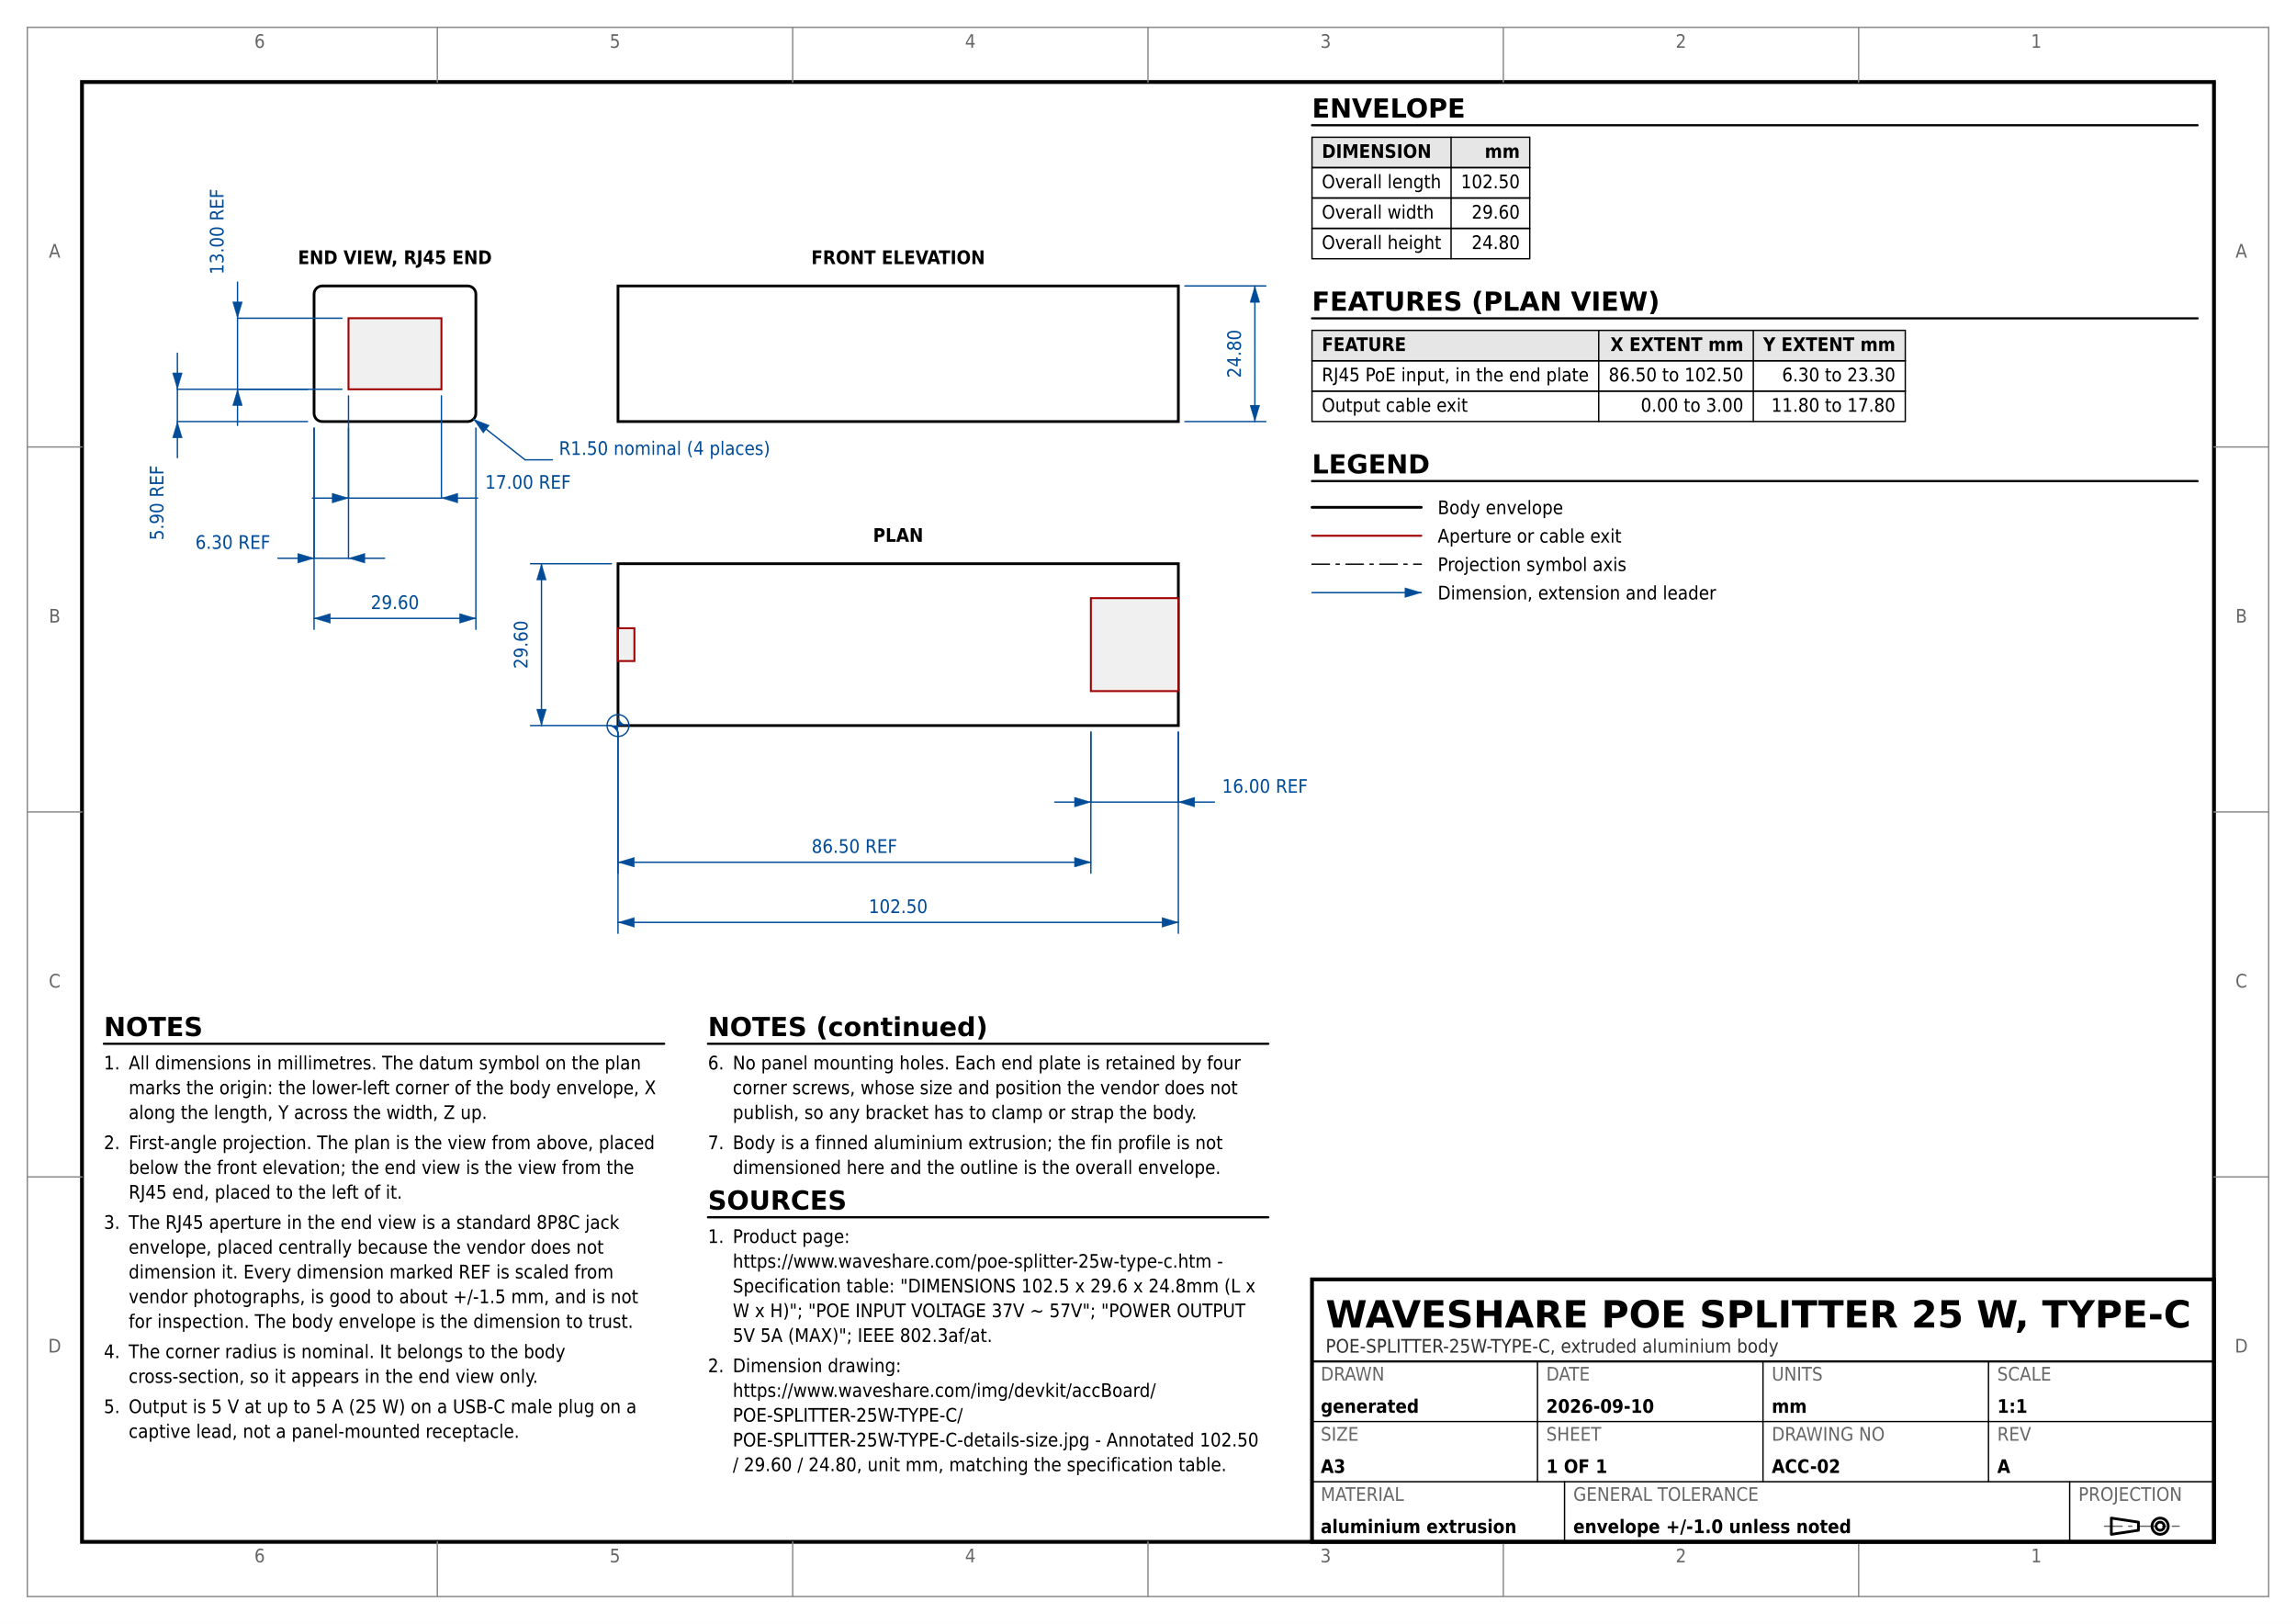
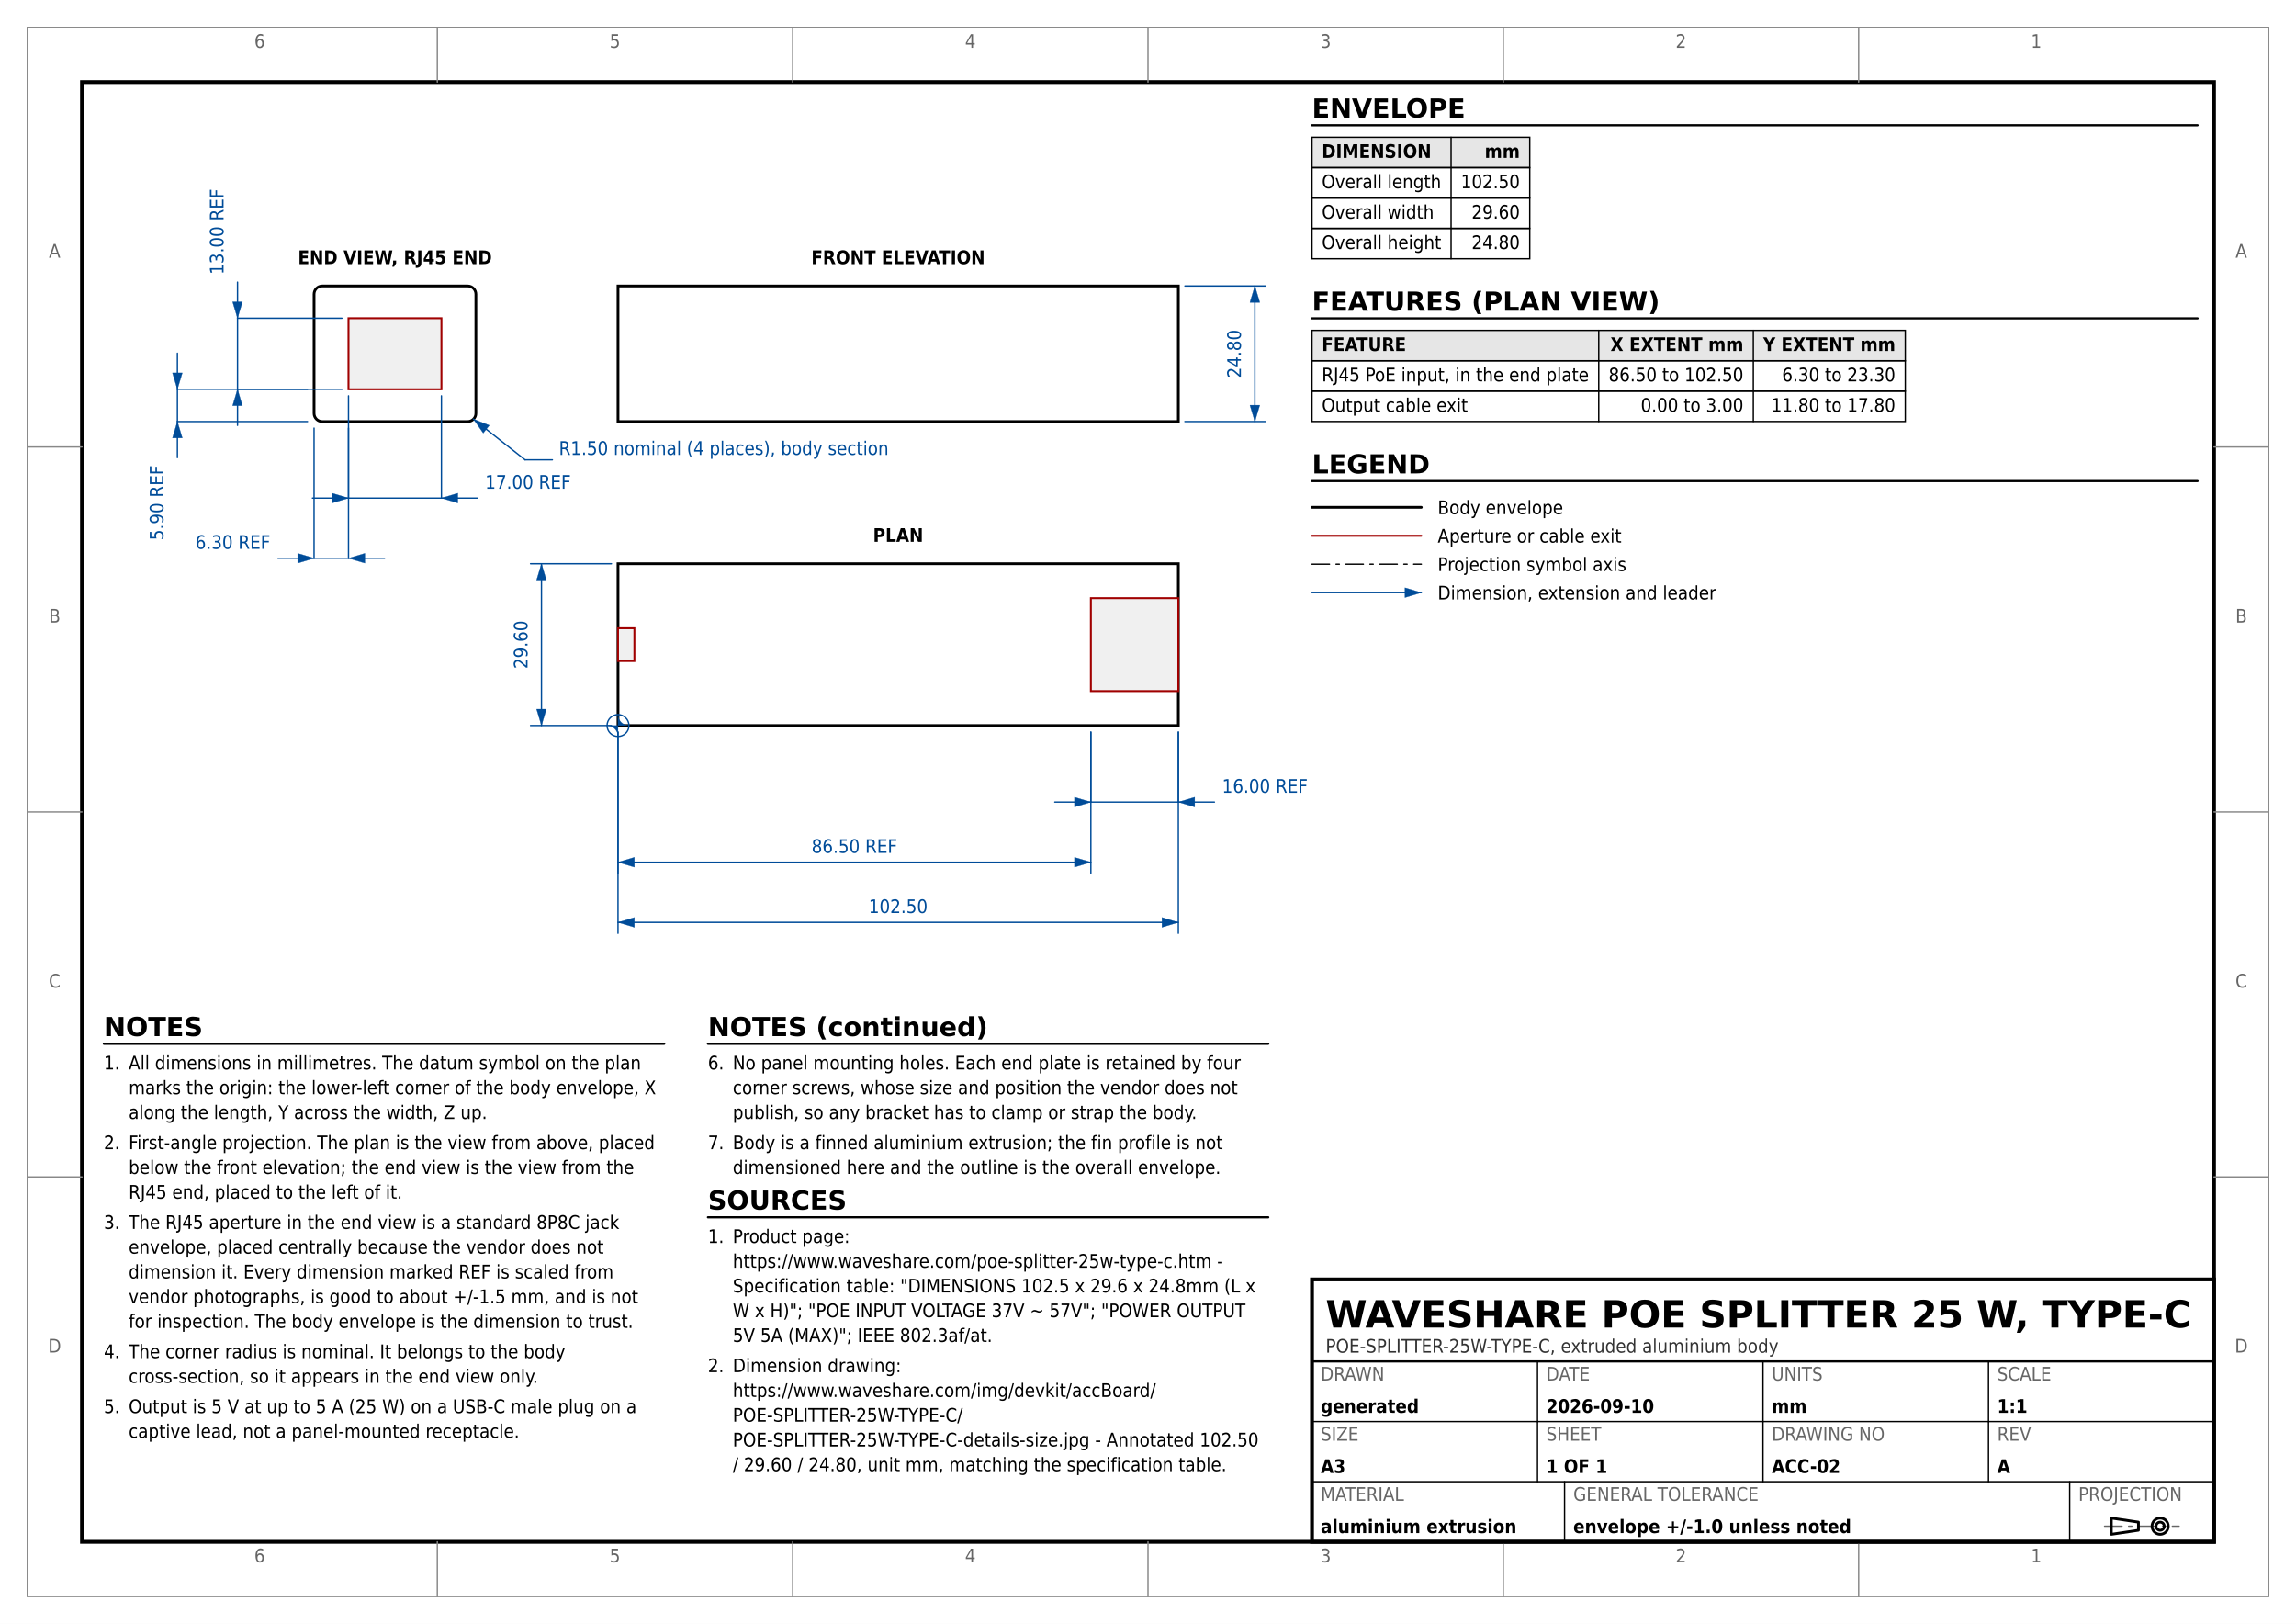
<svg xmlns="http://www.w3.org/2000/svg" version="1.1" width="420mm" height="297mm" viewBox="0 0 420 297">
  <rect width="100%" height="100%" fill="#ffffff" />
  <rect x="5" y="5" width="410" height="287" fill="none" stroke="#888888" stroke-width="0.25" />
  <rect x="15" y="15" width="390" height="267" fill="none" stroke="#000000" stroke-width="0.7" />
  <text x="47.5" y="285.75" font-family="DejaVu Sans Condensed, DejaVu Sans, Liberation Sans, sans-serif" font-size="3.429" fill="#666666" text-anchor="middle">6</text>
  <text x="47.5" y="8.75" font-family="DejaVu Sans Condensed, DejaVu Sans, Liberation Sans, sans-serif" font-size="3.429" fill="#666666" text-anchor="middle">6</text>
  <line x1="80" y1="292" x2="80" y2="282" stroke="#888888" stroke-width="0.25" stroke-linecap="round" />
  <line x1="80" y1="15" x2="80" y2="5" stroke="#888888" stroke-width="0.25" stroke-linecap="round" />
  <text x="112.5" y="285.75" font-family="DejaVu Sans Condensed, DejaVu Sans, Liberation Sans, sans-serif" font-size="3.429" fill="#666666" text-anchor="middle">5</text>
  <text x="112.5" y="8.75" font-family="DejaVu Sans Condensed, DejaVu Sans, Liberation Sans, sans-serif" font-size="3.429" fill="#666666" text-anchor="middle">5</text>
  <line x1="145" y1="292" x2="145" y2="282" stroke="#888888" stroke-width="0.25" stroke-linecap="round" />
  <line x1="145" y1="15" x2="145" y2="5" stroke="#888888" stroke-width="0.25" stroke-linecap="round" />
  <text x="177.5" y="285.75" font-family="DejaVu Sans Condensed, DejaVu Sans, Liberation Sans, sans-serif" font-size="3.429" fill="#666666" text-anchor="middle">4</text>
  <text x="177.5" y="8.75" font-family="DejaVu Sans Condensed, DejaVu Sans, Liberation Sans, sans-serif" font-size="3.429" fill="#666666" text-anchor="middle">4</text>
  <line x1="210" y1="292" x2="210" y2="282" stroke="#888888" stroke-width="0.25" stroke-linecap="round" />
  <line x1="210" y1="15" x2="210" y2="5" stroke="#888888" stroke-width="0.25" stroke-linecap="round" />
  <text x="242.5" y="285.75" font-family="DejaVu Sans Condensed, DejaVu Sans, Liberation Sans, sans-serif" font-size="3.429" fill="#666666" text-anchor="middle">3</text>
  <text x="242.5" y="8.75" font-family="DejaVu Sans Condensed, DejaVu Sans, Liberation Sans, sans-serif" font-size="3.429" fill="#666666" text-anchor="middle">3</text>
  <line x1="275" y1="292" x2="275" y2="282" stroke="#888888" stroke-width="0.25" stroke-linecap="round" />
  <line x1="275" y1="15" x2="275" y2="5" stroke="#888888" stroke-width="0.25" stroke-linecap="round" />
  <text x="307.5" y="285.75" font-family="DejaVu Sans Condensed, DejaVu Sans, Liberation Sans, sans-serif" font-size="3.429" fill="#666666" text-anchor="middle">2</text>
  <text x="307.5" y="8.75" font-family="DejaVu Sans Condensed, DejaVu Sans, Liberation Sans, sans-serif" font-size="3.429" fill="#666666" text-anchor="middle">2</text>
  <line x1="340" y1="292" x2="340" y2="282" stroke="#888888" stroke-width="0.25" stroke-linecap="round" />
  <line x1="340" y1="15" x2="340" y2="5" stroke="#888888" stroke-width="0.25" stroke-linecap="round" />
  <text x="372.5" y="285.75" font-family="DejaVu Sans Condensed, DejaVu Sans, Liberation Sans, sans-serif" font-size="3.429" fill="#666666" text-anchor="middle">1</text>
  <text x="372.5" y="8.75" font-family="DejaVu Sans Condensed, DejaVu Sans, Liberation Sans, sans-serif" font-size="3.429" fill="#666666" text-anchor="middle">1</text>
  <text x="10" y="247.375" font-family="DejaVu Sans Condensed, DejaVu Sans, Liberation Sans, sans-serif" font-size="3.429" fill="#666666" text-anchor="middle">D</text>
  <text x="410" y="247.375" font-family="DejaVu Sans Condensed, DejaVu Sans, Liberation Sans, sans-serif" font-size="3.429" fill="#666666" text-anchor="middle">D</text>
  <line x1="5" y1="215.25" x2="15" y2="215.25" stroke="#888888" stroke-width="0.25" stroke-linecap="round" />
  <line x1="405" y1="215.25" x2="415" y2="215.25" stroke="#888888" stroke-width="0.25" stroke-linecap="round" />
  <text x="10" y="180.625" font-family="DejaVu Sans Condensed, DejaVu Sans, Liberation Sans, sans-serif" font-size="3.429" fill="#666666" text-anchor="middle">C</text>
  <text x="410" y="180.625" font-family="DejaVu Sans Condensed, DejaVu Sans, Liberation Sans, sans-serif" font-size="3.429" fill="#666666" text-anchor="middle">C</text>
  <line x1="5" y1="148.5" x2="15" y2="148.5" stroke="#888888" stroke-width="0.25" stroke-linecap="round" />
  <line x1="405" y1="148.5" x2="415" y2="148.5" stroke="#888888" stroke-width="0.25" stroke-linecap="round" />
  <text x="10" y="113.875" font-family="DejaVu Sans Condensed, DejaVu Sans, Liberation Sans, sans-serif" font-size="3.429" fill="#666666" text-anchor="middle">B</text>
  <text x="410" y="113.875" font-family="DejaVu Sans Condensed, DejaVu Sans, Liberation Sans, sans-serif" font-size="3.429" fill="#666666" text-anchor="middle">B</text>
  <line x1="5" y1="81.75" x2="15" y2="81.75" stroke="#888888" stroke-width="0.25" stroke-linecap="round" />
  <line x1="405" y1="81.75" x2="415" y2="81.75" stroke="#888888" stroke-width="0.25" stroke-linecap="round" />
  <text x="10" y="47.125" font-family="DejaVu Sans Condensed, DejaVu Sans, Liberation Sans, sans-serif" font-size="3.429" fill="#666666" text-anchor="middle">A</text>
  <text x="410" y="47.125" font-family="DejaVu Sans Condensed, DejaVu Sans, Liberation Sans, sans-serif" font-size="3.429" fill="#666666" text-anchor="middle">A</text>
  <rect x="113.05" y="52.3" width="102.5" height="24.8" fill="none" stroke="#000000" stroke-width="0.5" />
  <rect x="113.05" y="103.1" width="102.5" height="29.6" fill="none" stroke="#000000" stroke-width="0.5" />
  <rect x="57.45" y="52.3" width="29.6" height="24.8" fill="none" stroke="#000000" stroke-width="0.5" rx="1.5" ry="1.5" />
  <text x="164.3" y="48.3" font-family="DejaVu Sans Condensed, DejaVu Sans, Liberation Sans, sans-serif" font-size="3.429" fill="#000000" text-anchor="middle" font-weight="bold">FRONT ELEVATION</text>
  <text x="164.3" y="99.1" font-family="DejaVu Sans Condensed, DejaVu Sans, Liberation Sans, sans-serif" font-size="3.429" fill="#000000" text-anchor="middle" font-weight="bold">PLAN</text>
  <text x="72.25" y="48.3" font-family="DejaVu Sans Condensed, DejaVu Sans, Liberation Sans, sans-serif" font-size="3.429" fill="#000000" text-anchor="middle" font-weight="bold">END VIEW, RJ45 END</text>
  <rect x="199.55" y="109.4" width="16" height="17" fill="#f0f0f0" stroke="#a00000" stroke-width="0.35" />
  <rect x="63.75" y="58.2" width="17" height="13" fill="#f0f0f0" stroke="#a00000" stroke-width="0.35" />
  <line x1="63.75" y1="72.4" x2="63.75" y2="91.1" stroke="#004c99" stroke-width="0.25" stroke-linecap="round" />
  <line x1="80.75" y1="72.4" x2="80.75" y2="91.1" stroke="#004c99" stroke-width="0.25" stroke-linecap="round" />
  <line x1="63.75" y1="91.1" x2="80.75" y2="91.1" stroke="#004c99" stroke-width="0.25" stroke-linecap="round" />
  <polygon points="63.75,91.1 60.75,90.2 60.75,92" fill="#004c99" stroke="#004c99" stroke-width="0.05" stroke-linejoin="round" />
  <polygon points="80.75,91.1 83.75,92 83.75,90.2" fill="#004c99" stroke="#004c99" stroke-width="0.05" stroke-linejoin="round" />
  <line x1="57.15" y1="91.1" x2="63.75" y2="91.1" stroke="#004c99" stroke-width="0.25" stroke-linecap="round" />
  <line x1="80.75" y1="91.1" x2="87.35" y2="91.1" stroke="#004c99" stroke-width="0.25" stroke-linecap="round" />
  <text x="88.75" y="89.391" font-family="DejaVu Sans Condensed, DejaVu Sans, Liberation Sans, sans-serif" font-size="3.429" fill="#004c99" text-anchor="start">17.00 REF</text>
  <line x1="57.45" y1="78.3" x2="57.45" y2="102.1" stroke="#004c99" stroke-width="0.25" stroke-linecap="round" />
  <line x1="63.75" y1="78.3" x2="63.75" y2="102.1" stroke="#004c99" stroke-width="0.25" stroke-linecap="round" />
  <line x1="57.45" y1="102.1" x2="63.75" y2="102.1" stroke="#004c99" stroke-width="0.25" stroke-linecap="round" />
  <polygon points="57.45,102.1 54.45,101.2 54.45,103" fill="#004c99" stroke="#004c99" stroke-width="0.05" stroke-linejoin="round" />
  <polygon points="63.75,102.1 66.75,103 66.75,101.2" fill="#004c99" stroke="#004c99" stroke-width="0.05" stroke-linejoin="round" />
  <line x1="50.85" y1="102.1" x2="57.45" y2="102.1" stroke="#004c99" stroke-width="0.25" stroke-linecap="round" />
  <line x1="63.75" y1="102.1" x2="70.35" y2="102.1" stroke="#004c99" stroke-width="0.25" stroke-linecap="round" />
  <text x="49.45" y="100.391" font-family="DejaVu Sans Condensed, DejaVu Sans, Liberation Sans, sans-serif" font-size="3.429" fill="#004c99" text-anchor="end">6.30 REF</text>
  <line x1="62.55" y1="71.2" x2="43.45" y2="71.2" stroke="#004c99" stroke-width="0.25" stroke-linecap="round" />
  <line x1="62.55" y1="58.2" x2="43.45" y2="58.2" stroke="#004c99" stroke-width="0.25" stroke-linecap="round" />
  <line x1="43.45" y1="71.2" x2="43.45" y2="58.2" stroke="#004c99" stroke-width="0.25" stroke-linecap="round" />
  <polygon points="43.45,71.2 42.55,74.2 44.35,74.2" fill="#004c99" stroke="#004c99" stroke-width="0.05" stroke-linejoin="round" />
  <polygon points="43.45,58.2 44.35,55.2 42.55,55.2" fill="#004c99" stroke="#004c99" stroke-width="0.05" stroke-linejoin="round" />
  <line x1="43.45" y1="77.8" x2="43.45" y2="71.2" stroke="#004c99" stroke-width="0.25" stroke-linecap="round" />
  <line x1="43.45" y1="58.2" x2="43.45" y2="51.6" stroke="#004c99" stroke-width="0.25" stroke-linecap="round" />
  <text x="40.895" y="50.2" font-family="DejaVu Sans Condensed, DejaVu Sans, Liberation Sans, sans-serif" font-size="3.429" fill="#004c99" text-anchor="start" transform="rotate(-90 40.8953 50.2)">13.00 REF</text>
  <line x1="56.25" y1="77.1" x2="32.45" y2="77.1" stroke="#004c99" stroke-width="0.25" stroke-linecap="round" />
  <line x1="56.25" y1="71.2" x2="32.45" y2="71.2" stroke="#004c99" stroke-width="0.25" stroke-linecap="round" />
  <line x1="32.45" y1="77.1" x2="32.45" y2="71.2" stroke="#004c99" stroke-width="0.25" stroke-linecap="round" />
  <polygon points="32.45,77.1 31.55,80.1 33.35,80.1" fill="#004c99" stroke="#004c99" stroke-width="0.05" stroke-linejoin="round" />
  <polygon points="32.45,71.2 33.35,68.2 31.55,68.2" fill="#004c99" stroke="#004c99" stroke-width="0.05" stroke-linejoin="round" />
  <line x1="32.45" y1="83.7" x2="32.45" y2="77.1" stroke="#004c99" stroke-width="0.25" stroke-linecap="round" />
  <line x1="32.45" y1="71.2" x2="32.45" y2="64.6" stroke="#004c99" stroke-width="0.25" stroke-linecap="round" />
  <text x="29.895" y="85.1" font-family="DejaVu Sans Condensed, DejaVu Sans, Liberation Sans, sans-serif" font-size="3.429" fill="#004c99" text-anchor="end" transform="rotate(-90 29.8953 85.1)">5.90 REF</text>
  <line x1="199.55" y1="133.9" x2="199.55" y2="146.7" stroke="#004c99" stroke-width="0.25" stroke-linecap="round" />
  <line x1="215.55" y1="133.9" x2="215.55" y2="146.7" stroke="#004c99" stroke-width="0.25" stroke-linecap="round" />
  <line x1="199.55" y1="146.7" x2="215.55" y2="146.7" stroke="#004c99" stroke-width="0.25" stroke-linecap="round" />
  <polygon points="199.55,146.7 196.55,145.8 196.55,147.6" fill="#004c99" stroke="#004c99" stroke-width="0.05" stroke-linejoin="round" />
  <polygon points="215.55,146.7 218.55,147.6 218.55,145.8" fill="#004c99" stroke="#004c99" stroke-width="0.05" stroke-linejoin="round" />
  <line x1="192.95" y1="146.7" x2="199.55" y2="146.7" stroke="#004c99" stroke-width="0.25" stroke-linecap="round" />
  <line x1="215.55" y1="146.7" x2="222.15" y2="146.7" stroke="#004c99" stroke-width="0.25" stroke-linecap="round" />
  <text x="223.55" y="144.991" font-family="DejaVu Sans Condensed, DejaVu Sans, Liberation Sans, sans-serif" font-size="3.429" fill="#004c99" text-anchor="start">16.00 REF</text>
  <line x1="113.05" y1="133.9" x2="113.05" y2="159.7" stroke="#004c99" stroke-width="0.25" stroke-linecap="round" />
  <line x1="199.55" y1="133.9" x2="199.55" y2="159.7" stroke="#004c99" stroke-width="0.25" stroke-linecap="round" />
  <line x1="113.05" y1="157.7" x2="199.55" y2="157.7" stroke="#004c99" stroke-width="0.25" stroke-linecap="round" />
  <polygon points="113.05,157.7 116.05,158.6 116.05,156.8" fill="#004c99" stroke="#004c99" stroke-width="0.05" stroke-linejoin="round" />
  <polygon points="199.55,157.7 196.55,156.8 196.55,158.6" fill="#004c99" stroke="#004c99" stroke-width="0.05" stroke-linejoin="round" />
  <text x="156.3" y="155.991" font-family="DejaVu Sans Condensed, DejaVu Sans, Liberation Sans, sans-serif" font-size="3.429" fill="#004c99" text-anchor="middle">86.50 REF</text>
  <rect x="113.05" y="114.9" width="3" height="6" fill="#f0f0f0" stroke="#a00000" stroke-width="0.35" />
  <line x1="113.05" y1="133.9" x2="113.05" y2="170.7" stroke="#004c99" stroke-width="0.25" stroke-linecap="round" />
  <line x1="215.55" y1="133.9" x2="215.55" y2="170.7" stroke="#004c99" stroke-width="0.25" stroke-linecap="round" />
  <line x1="113.05" y1="168.7" x2="215.55" y2="168.7" stroke="#004c99" stroke-width="0.25" stroke-linecap="round" />
  <polygon points="113.05,168.7 116.05,169.6 116.05,167.8" fill="#004c99" stroke="#004c99" stroke-width="0.05" stroke-linejoin="round" />
  <polygon points="215.55,168.7 212.55,167.8 212.55,169.6" fill="#004c99" stroke="#004c99" stroke-width="0.05" stroke-linejoin="round" />
  <text x="164.3" y="166.991" font-family="DejaVu Sans Condensed, DejaVu Sans, Liberation Sans, sans-serif" font-size="3.429" fill="#004c99" text-anchor="middle">102.50</text>
  <line x1="111.85" y1="132.7" x2="97.05" y2="132.7" stroke="#004c99" stroke-width="0.25" stroke-linecap="round" />
  <line x1="111.85" y1="103.1" x2="97.05" y2="103.1" stroke="#004c99" stroke-width="0.25" stroke-linecap="round" />
  <line x1="99.05" y1="132.7" x2="99.05" y2="103.1" stroke="#004c99" stroke-width="0.25" stroke-linecap="round" />
  <polygon points="99.05,132.7 99.95,129.7 98.15,129.7" fill="#004c99" stroke="#004c99" stroke-width="0.05" stroke-linejoin="round" />
  <polygon points="99.05,103.1 98.15,106.1 99.95,106.1" fill="#004c99" stroke="#004c99" stroke-width="0.05" stroke-linejoin="round" />
  <text x="96.495" y="117.9" font-family="DejaVu Sans Condensed, DejaVu Sans, Liberation Sans, sans-serif" font-size="3.429" fill="#004c99" text-anchor="middle" transform="rotate(-90 96.4953 117.9)">29.60</text>
  <line x1="216.75" y1="77.1" x2="231.55" y2="77.1" stroke="#004c99" stroke-width="0.25" stroke-linecap="round" />
  <line x1="216.75" y1="52.3" x2="231.55" y2="52.3" stroke="#004c99" stroke-width="0.25" stroke-linecap="round" />
  <line x1="229.55" y1="77.1" x2="229.55" y2="52.3" stroke="#004c99" stroke-width="0.25" stroke-linecap="round" />
  <polygon points="229.55,77.1 230.45,74.1 228.65,74.1" fill="#004c99" stroke="#004c99" stroke-width="0.05" stroke-linejoin="round" />
  <polygon points="229.55,52.3 228.65,55.3 230.45,55.3" fill="#004c99" stroke="#004c99" stroke-width="0.05" stroke-linejoin="round" />
  <text x="226.995" y="64.7" font-family="DejaVu Sans Condensed, DejaVu Sans, Liberation Sans, sans-serif" font-size="3.429" fill="#004c99" text-anchor="middle" transform="rotate(-90 226.9953 64.7)">24.80</text>
-   <line x1="57.45" y1="78.3" x2="57.45" y2="115.1" stroke="#004c99" stroke-width="0.25" stroke-linecap="round" />
-   <line x1="87.05" y1="78.3" x2="87.05" y2="115.1" stroke="#004c99" stroke-width="0.25" stroke-linecap="round" />
-   <line x1="57.45" y1="113.1" x2="87.05" y2="113.1" stroke="#004c99" stroke-width="0.25" stroke-linecap="round" />
-   <polygon points="57.45,113.1 60.45,114 60.45,112.2" fill="#004c99" stroke="#004c99" stroke-width="0.05" stroke-linejoin="round" />
-   <polygon points="87.05,113.1 84.05,112.2 84.05,114" fill="#004c99" stroke="#004c99" stroke-width="0.05" stroke-linejoin="round" />
-   <text x="72.25" y="111.391" font-family="DejaVu Sans Condensed, DejaVu Sans, Liberation Sans, sans-serif" font-size="3.429" fill="#004c99" text-anchor="middle">29.60</text>
  <polygon points="86.6,76.65 88.399,79.214 89.513,77.8" fill="#004c99" stroke="#004c99" stroke-width="0.05" stroke-linejoin="round" />
  <line x1="86.6" y1="76.65" x2="96.05" y2="84.1" stroke="#004c99" stroke-width="0.25" stroke-linecap="round" />
  <line x1="96.05" y1="84.1" x2="101.05" y2="84.1" stroke="#004c99" stroke-width="0.25" stroke-linecap="round" />
-   <text x="102.25" y="83.2" font-family="DejaVu Sans Condensed, DejaVu Sans, Liberation Sans, sans-serif" font-size="3.429" fill="#004c99" text-anchor="start">R1.50 nominal (4 places)</text>
+   <text x="102.25" y="83.2" font-family="DejaVu Sans Condensed, DejaVu Sans, Liberation Sans, sans-serif" font-size="3.429" fill="#004c99" text-anchor="start">R1.50 nominal (4 places), body section</text>
  <circle cx="113.05" cy="132.7" r="2" fill="none" stroke="#004c99" stroke-width="0.25" />
  <path d="M 113.05 132.7 L 115.05 132.7 A 2.0 2.0 0 0 1 113.05 130.7 Z" fill="#004c99" stroke="#004c99" stroke-width="0.05" stroke-linejoin="round" stroke-linecap="round" />
  <path d="M 113.05 132.7 L 111.05 132.7 A 2.0 2.0 0 0 1 113.05 134.7 Z" fill="#004c99" stroke="#004c99" stroke-width="0.05" stroke-linejoin="round" stroke-linecap="round" />
  <text x="240" y="21.5" font-family="DejaVu Sans, Liberation Sans, sans-serif" font-size="4.801" fill="#000000" text-anchor="start" font-weight="bold">ENVELOPE</text>
  <line x1="240" y1="22.9" x2="402" y2="22.9" stroke="#000000" stroke-width="0.4" stroke-linecap="round" />
  <rect x="240" y="25.1" width="39.833" height="5.556" fill="#e6e6e6" stroke="#000000" stroke-width="0.25" />
  <text x="241.8" y="28.878" font-family="DejaVu Sans Condensed, DejaVu Sans, Liberation Sans, sans-serif" font-size="3.429" fill="#000000" text-anchor="start" font-weight="bold">DIMENSION</text>
  <text x="278.033" y="28.878" font-family="DejaVu Sans Condensed, DejaVu Sans, Liberation Sans, sans-serif" font-size="3.429" fill="#000000" text-anchor="end" font-weight="bold">mm</text>
  <rect x="240" y="30.656" width="39.833" height="5.556" fill="none" stroke="#000000" stroke-width="0.25" />
  <text x="241.8" y="34.433" font-family="DejaVu Sans Condensed, DejaVu Sans, Liberation Sans, sans-serif" font-size="3.429" fill="#000000" text-anchor="start">Overall length</text>
  <text x="278.033" y="34.433" font-family="DejaVu Sans Condensed, DejaVu Sans, Liberation Sans, sans-serif" font-size="3.429" fill="#000000" text-anchor="end">102.50</text>
  <rect x="240" y="36.211" width="39.833" height="5.556" fill="none" stroke="#000000" stroke-width="0.25" />
  <text x="241.8" y="39.989" font-family="DejaVu Sans Condensed, DejaVu Sans, Liberation Sans, sans-serif" font-size="3.429" fill="#000000" text-anchor="start">Overall width</text>
  <text x="278.033" y="39.989" font-family="DejaVu Sans Condensed, DejaVu Sans, Liberation Sans, sans-serif" font-size="3.429" fill="#000000" text-anchor="end">29.60</text>
  <rect x="240" y="41.767" width="39.833" height="5.556" fill="none" stroke="#000000" stroke-width="0.25" />
  <text x="241.8" y="45.544" font-family="DejaVu Sans Condensed, DejaVu Sans, Liberation Sans, sans-serif" font-size="3.429" fill="#000000" text-anchor="start">Overall height</text>
  <text x="278.033" y="45.544" font-family="DejaVu Sans Condensed, DejaVu Sans, Liberation Sans, sans-serif" font-size="3.429" fill="#000000" text-anchor="end">24.80</text>
  <line x1="265.441" y1="25.1" x2="265.441" y2="47.322" stroke="#000000" stroke-width="0.25" stroke-linecap="round" />
  <text x="240" y="56.822" font-family="DejaVu Sans, Liberation Sans, sans-serif" font-size="4.801" fill="#000000" text-anchor="start" font-weight="bold">FEATURES (PLAN VIEW)</text>
  <line x1="240" y1="58.222" x2="402" y2="58.222" stroke="#000000" stroke-width="0.4" stroke-linecap="round" />
  <rect x="240" y="60.422" width="108.528" height="5.556" fill="#e6e6e6" stroke="#000000" stroke-width="0.25" />
  <text x="241.8" y="64.2" font-family="DejaVu Sans Condensed, DejaVu Sans, Liberation Sans, sans-serif" font-size="3.429" fill="#000000" text-anchor="start" font-weight="bold">FEATURE</text>
  <text x="318.929" y="64.2" font-family="DejaVu Sans Condensed, DejaVu Sans, Liberation Sans, sans-serif" font-size="3.429" fill="#000000" text-anchor="end" font-weight="bold">X EXTENT mm</text>
  <text x="346.728" y="64.2" font-family="DejaVu Sans Condensed, DejaVu Sans, Liberation Sans, sans-serif" font-size="3.429" fill="#000000" text-anchor="end" font-weight="bold">Y EXTENT mm</text>
  <rect x="240" y="65.978" width="108.528" height="5.556" fill="none" stroke="#000000" stroke-width="0.25" />
  <text x="241.8" y="69.756" font-family="DejaVu Sans Condensed, DejaVu Sans, Liberation Sans, sans-serif" font-size="3.429" fill="#000000" text-anchor="start">RJ45 PoE input, in the end plate</text>
  <text x="318.929" y="69.756" font-family="DejaVu Sans Condensed, DejaVu Sans, Liberation Sans, sans-serif" font-size="3.429" fill="#000000" text-anchor="end">86.50 to 102.50</text>
  <text x="346.728" y="69.756" font-family="DejaVu Sans Condensed, DejaVu Sans, Liberation Sans, sans-serif" font-size="3.429" fill="#000000" text-anchor="end">6.30 to 23.30</text>
  <rect x="240" y="71.533" width="108.528" height="5.556" fill="none" stroke="#000000" stroke-width="0.25" />
  <text x="241.8" y="75.311" font-family="DejaVu Sans Condensed, DejaVu Sans, Liberation Sans, sans-serif" font-size="3.429" fill="#000000" text-anchor="start">Output cable exit</text>
  <text x="318.929" y="75.311" font-family="DejaVu Sans Condensed, DejaVu Sans, Liberation Sans, sans-serif" font-size="3.429" fill="#000000" text-anchor="end">0.00 to 3.00</text>
  <text x="346.728" y="75.311" font-family="DejaVu Sans Condensed, DejaVu Sans, Liberation Sans, sans-serif" font-size="3.429" fill="#000000" text-anchor="end">11.80 to 17.80</text>
  <line x1="292.452" y1="60.422" x2="292.452" y2="77.089" stroke="#000000" stroke-width="0.25" stroke-linecap="round" />
  <line x1="320.729" y1="60.422" x2="320.729" y2="77.089" stroke="#000000" stroke-width="0.25" stroke-linecap="round" />
  <text x="19" y="189.5" font-family="DejaVu Sans, Liberation Sans, sans-serif" font-size="4.801" fill="#000000" text-anchor="start" font-weight="bold">NOTES</text>
  <line x1="19" y1="190.9" x2="121.5" y2="190.9" stroke="#000000" stroke-width="0.4" stroke-linecap="round" />
  <text x="19" y="195.6" font-family="DejaVu Sans Condensed, DejaVu Sans, Liberation Sans, sans-serif" font-size="3.429" fill="#000000" text-anchor="start">1.</text>
  <text x="23.542" y="195.6" font-family="DejaVu Sans Condensed, DejaVu Sans, Liberation Sans, sans-serif" font-size="3.429" fill="#000000" text-anchor="start">All dimensions in millimetres. The datum symbol on the plan</text>
  <text x="23.542" y="200.127" font-family="DejaVu Sans Condensed, DejaVu Sans, Liberation Sans, sans-serif" font-size="3.429" fill="#000000" text-anchor="start">marks the origin: the lower-left corner of the body envelope, X</text>
  <text x="23.542" y="204.654" font-family="DejaVu Sans Condensed, DejaVu Sans, Liberation Sans, sans-serif" font-size="3.429" fill="#000000" text-anchor="start">along the length, Y across the width, Z up.</text>
  <text x="19" y="210.18" font-family="DejaVu Sans Condensed, DejaVu Sans, Liberation Sans, sans-serif" font-size="3.429" fill="#000000" text-anchor="start">2.</text>
  <text x="23.542" y="210.18" font-family="DejaVu Sans Condensed, DejaVu Sans, Liberation Sans, sans-serif" font-size="3.429" fill="#000000" text-anchor="start">First-angle projection. The plan is the view from above, placed</text>
  <text x="23.542" y="214.707" font-family="DejaVu Sans Condensed, DejaVu Sans, Liberation Sans, sans-serif" font-size="3.429" fill="#000000" text-anchor="start">below the front elevation; the end view is the view from the</text>
  <text x="23.542" y="219.234" font-family="DejaVu Sans Condensed, DejaVu Sans, Liberation Sans, sans-serif" font-size="3.429" fill="#000000" text-anchor="start">RJ45 end, placed to the left of it.</text>
  <text x="19" y="224.761" font-family="DejaVu Sans Condensed, DejaVu Sans, Liberation Sans, sans-serif" font-size="3.429" fill="#000000" text-anchor="start">3.</text>
  <text x="23.542" y="224.761" font-family="DejaVu Sans Condensed, DejaVu Sans, Liberation Sans, sans-serif" font-size="3.429" fill="#000000" text-anchor="start">The RJ45 aperture in the end view is a standard 8P8C jack</text>
  <text x="23.542" y="229.287" font-family="DejaVu Sans Condensed, DejaVu Sans, Liberation Sans, sans-serif" font-size="3.429" fill="#000000" text-anchor="start">envelope, placed centrally because the vendor does not</text>
  <text x="23.542" y="233.814" font-family="DejaVu Sans Condensed, DejaVu Sans, Liberation Sans, sans-serif" font-size="3.429" fill="#000000" text-anchor="start">dimension it. Every dimension marked REF is scaled from</text>
  <text x="23.542" y="238.341" font-family="DejaVu Sans Condensed, DejaVu Sans, Liberation Sans, sans-serif" font-size="3.429" fill="#000000" text-anchor="start">vendor photographs, is good to about +/-1.5 mm, and is not</text>
  <text x="23.542" y="242.868" font-family="DejaVu Sans Condensed, DejaVu Sans, Liberation Sans, sans-serif" font-size="3.429" fill="#000000" text-anchor="start">for inspection. The body envelope is the dimension to trust.</text>
  <text x="19" y="248.394" font-family="DejaVu Sans Condensed, DejaVu Sans, Liberation Sans, sans-serif" font-size="3.429" fill="#000000" text-anchor="start">4.</text>
  <text x="23.542" y="248.394" font-family="DejaVu Sans Condensed, DejaVu Sans, Liberation Sans, sans-serif" font-size="3.429" fill="#000000" text-anchor="start">The corner radius is nominal. It belongs to the body</text>
  <text x="23.542" y="252.921" font-family="DejaVu Sans Condensed, DejaVu Sans, Liberation Sans, sans-serif" font-size="3.429" fill="#000000" text-anchor="start">cross-section, so it appears in the end view only.</text>
  <text x="19" y="258.448" font-family="DejaVu Sans Condensed, DejaVu Sans, Liberation Sans, sans-serif" font-size="3.429" fill="#000000" text-anchor="start">5.</text>
  <text x="23.542" y="258.448" font-family="DejaVu Sans Condensed, DejaVu Sans, Liberation Sans, sans-serif" font-size="3.429" fill="#000000" text-anchor="start">Output is 5 V at up to 5 A (25 W) on a USB-C male plug on a</text>
  <text x="23.542" y="262.974" font-family="DejaVu Sans Condensed, DejaVu Sans, Liberation Sans, sans-serif" font-size="3.429" fill="#000000" text-anchor="start">captive lead, not a panel-mounted receptacle.</text>
  <text x="129.5" y="189.5" font-family="DejaVu Sans, Liberation Sans, sans-serif" font-size="4.801" fill="#000000" text-anchor="start" font-weight="bold">NOTES (continued)</text>
  <line x1="129.5" y1="190.9" x2="232" y2="190.9" stroke="#000000" stroke-width="0.4" stroke-linecap="round" />
  <text x="129.5" y="195.6" font-family="DejaVu Sans Condensed, DejaVu Sans, Liberation Sans, sans-serif" font-size="3.429" fill="#000000" text-anchor="start">6.</text>
  <text x="134.042" y="195.6" font-family="DejaVu Sans Condensed, DejaVu Sans, Liberation Sans, sans-serif" font-size="3.429" fill="#000000" text-anchor="start">No panel mounting holes. Each end plate is retained by four</text>
  <text x="134.042" y="200.127" font-family="DejaVu Sans Condensed, DejaVu Sans, Liberation Sans, sans-serif" font-size="3.429" fill="#000000" text-anchor="start">corner screws, whose size and position the vendor does not</text>
  <text x="134.042" y="204.654" font-family="DejaVu Sans Condensed, DejaVu Sans, Liberation Sans, sans-serif" font-size="3.429" fill="#000000" text-anchor="start">publish, so any bracket has to clamp or strap the body.</text>
  <text x="129.5" y="210.18" font-family="DejaVu Sans Condensed, DejaVu Sans, Liberation Sans, sans-serif" font-size="3.429" fill="#000000" text-anchor="start">7.</text>
  <text x="134.042" y="210.18" font-family="DejaVu Sans Condensed, DejaVu Sans, Liberation Sans, sans-serif" font-size="3.429" fill="#000000" text-anchor="start">Body is a finned aluminium extrusion; the fin profile is not</text>
  <text x="134.042" y="214.707" font-family="DejaVu Sans Condensed, DejaVu Sans, Liberation Sans, sans-serif" font-size="3.429" fill="#000000" text-anchor="start">dimensioned here and the outline is the overall envelope.</text>
  <text x="129.5" y="221.234" font-family="DejaVu Sans, Liberation Sans, sans-serif" font-size="4.801" fill="#000000" text-anchor="start" font-weight="bold">SOURCES</text>
  <line x1="129.5" y1="222.634" x2="232" y2="222.634" stroke="#000000" stroke-width="0.4" stroke-linecap="round" />
  <text x="129.5" y="227.334" font-family="DejaVu Sans Condensed, DejaVu Sans, Liberation Sans, sans-serif" font-size="3.429" fill="#000000" text-anchor="start">1.</text>
  <text x="134.042" y="227.334" font-family="DejaVu Sans Condensed, DejaVu Sans, Liberation Sans, sans-serif" font-size="3.429" fill="#000000" text-anchor="start">Product page:</text>
  <text x="134.042" y="231.861" font-family="DejaVu Sans Condensed, DejaVu Sans, Liberation Sans, sans-serif" font-size="3.429" fill="#000000" text-anchor="start">https://www.waveshare.com/poe-splitter-25w-type-c.htm -</text>
  <text x="134.042" y="236.387" font-family="DejaVu Sans Condensed, DejaVu Sans, Liberation Sans, sans-serif" font-size="3.429" fill="#000000" text-anchor="start">Specification table: "DIMENSIONS 102.5 x 29.6 x 24.8mm (L x</text>
  <text x="134.042" y="240.914" font-family="DejaVu Sans Condensed, DejaVu Sans, Liberation Sans, sans-serif" font-size="3.429" fill="#000000" text-anchor="start">W x H)"; "POE INPUT VOLTAGE 37V ~ 57V"; "POWER OUTPUT</text>
  <text x="134.042" y="245.441" font-family="DejaVu Sans Condensed, DejaVu Sans, Liberation Sans, sans-serif" font-size="3.429" fill="#000000" text-anchor="start">5V 5A (MAX)"; IEEE 802.3af/at.</text>
  <text x="129.5" y="250.968" font-family="DejaVu Sans Condensed, DejaVu Sans, Liberation Sans, sans-serif" font-size="3.429" fill="#000000" text-anchor="start">2.</text>
  <text x="134.042" y="250.968" font-family="DejaVu Sans Condensed, DejaVu Sans, Liberation Sans, sans-serif" font-size="3.429" fill="#000000" text-anchor="start">Dimension drawing:</text>
  <text x="134.042" y="255.494" font-family="DejaVu Sans Condensed, DejaVu Sans, Liberation Sans, sans-serif" font-size="3.429" fill="#000000" text-anchor="start">https://www.waveshare.com/img/devkit/accBoard/</text>
  <text x="134.042" y="260.021" font-family="DejaVu Sans Condensed, DejaVu Sans, Liberation Sans, sans-serif" font-size="3.429" fill="#000000" text-anchor="start">POE-SPLITTER-25W-TYPE-C/</text>
  <text x="134.042" y="264.548" font-family="DejaVu Sans Condensed, DejaVu Sans, Liberation Sans, sans-serif" font-size="3.429" fill="#000000" text-anchor="start">POE-SPLITTER-25W-TYPE-C-details-size.jpg - Annotated 102.50</text>
  <text x="134.042" y="269.075" font-family="DejaVu Sans Condensed, DejaVu Sans, Liberation Sans, sans-serif" font-size="3.429" fill="#000000" text-anchor="start">/ 29.60 / 24.80, unit mm, matching the specification table.</text>
  <text x="240" y="86.589" font-family="DejaVu Sans, Liberation Sans, sans-serif" font-size="4.801" fill="#000000" text-anchor="start" font-weight="bold">LEGEND</text>
  <line x1="240" y1="87.989" x2="402" y2="87.989" stroke="#000000" stroke-width="0.4" stroke-linecap="round" />
  <line x1="240" y1="92.789" x2="260" y2="92.789" stroke="#000000" stroke-width="0.5" stroke-linecap="round" />
  <text x="263" y="94.039" font-family="DejaVu Sans Condensed, DejaVu Sans, Liberation Sans, sans-serif" font-size="3.429" fill="#000000" text-anchor="start">Body envelope</text>
  <line x1="240" y1="97.989" x2="260" y2="97.989" stroke="#a00000" stroke-width="0.35" stroke-linecap="round" />
  <text x="263" y="99.239" font-family="DejaVu Sans Condensed, DejaVu Sans, Liberation Sans, sans-serif" font-size="3.429" fill="#000000" text-anchor="start">Aperture or cable exit</text>
  <line x1="240" y1="103.189" x2="260" y2="103.189" stroke="#000000" stroke-width="0.25" stroke-linecap="round" stroke-dasharray="3.2,1.2,0.6,1.2" />
  <text x="263" y="104.439" font-family="DejaVu Sans Condensed, DejaVu Sans, Liberation Sans, sans-serif" font-size="3.429" fill="#000000" text-anchor="start">Projection symbol axis</text>
  <line x1="240" y1="108.389" x2="260" y2="108.389" stroke="#004c99" stroke-width="0.25" stroke-linecap="round" />
  <polygon points="260,108.389 257,107.489 257,109.289" fill="#004c99" stroke="#004c99" stroke-width="0.05" stroke-linejoin="round" />
  <text x="263" y="109.639" font-family="DejaVu Sans Condensed, DejaVu Sans, Liberation Sans, sans-serif" font-size="3.429" fill="#000000" text-anchor="start">Dimension, extension and leader</text>
  <rect x="240" y="234" width="165" height="48" fill="none" stroke="#000000" stroke-width="0.7" />
  <line x1="240" y1="249" x2="405" y2="249" stroke="#000000" stroke-width="0.4" stroke-linecap="round" />
  <text x="242.5" y="242.8" font-family="DejaVu Sans, Liberation Sans, sans-serif" font-size="6.859" fill="#000000" text-anchor="start" font-weight="bold">WAVESHARE POE SPLITTER 25 W, TYPE-C</text>
  <text x="242.5" y="247.4" font-family="DejaVu Sans Condensed, DejaVu Sans, Liberation Sans, sans-serif" font-size="3.429" fill="#333333" text-anchor="start">POE-SPLITTER-25W-TYPE-C, extruded aluminium body</text>
  <text x="241.6" y="252.5" font-family="DejaVu Sans Condensed, DejaVu Sans, Liberation Sans, sans-serif" font-size="3.429" fill="#666666" text-anchor="start">DRAWN</text>
  <text x="241.6" y="258.4" font-family="DejaVu Sans Condensed, DejaVu Sans, Liberation Sans, sans-serif" font-size="3.429" fill="#000000" text-anchor="start" font-weight="bold">generated</text>
  <line x1="281.25" y1="260" x2="281.25" y2="249" stroke="#000000" stroke-width="0.25" stroke-linecap="round" />
  <text x="282.85" y="252.5" font-family="DejaVu Sans Condensed, DejaVu Sans, Liberation Sans, sans-serif" font-size="3.429" fill="#666666" text-anchor="start">DATE</text>
  <text x="282.85" y="258.4" font-family="DejaVu Sans Condensed, DejaVu Sans, Liberation Sans, sans-serif" font-size="3.429" fill="#000000" text-anchor="start" font-weight="bold">2026-09-10</text>
  <line x1="322.5" y1="260" x2="322.5" y2="249" stroke="#000000" stroke-width="0.25" stroke-linecap="round" />
  <text x="324.1" y="252.5" font-family="DejaVu Sans Condensed, DejaVu Sans, Liberation Sans, sans-serif" font-size="3.429" fill="#666666" text-anchor="start">UNITS</text>
  <text x="324.1" y="258.4" font-family="DejaVu Sans Condensed, DejaVu Sans, Liberation Sans, sans-serif" font-size="3.429" fill="#000000" text-anchor="start" font-weight="bold">mm</text>
  <line x1="363.75" y1="260" x2="363.75" y2="249" stroke="#000000" stroke-width="0.25" stroke-linecap="round" />
  <text x="365.35" y="252.5" font-family="DejaVu Sans Condensed, DejaVu Sans, Liberation Sans, sans-serif" font-size="3.429" fill="#666666" text-anchor="start">SCALE</text>
  <text x="365.35" y="258.4" font-family="DejaVu Sans Condensed, DejaVu Sans, Liberation Sans, sans-serif" font-size="3.429" fill="#000000" text-anchor="start" font-weight="bold">1:1</text>
  <line x1="240" y1="260" x2="281.25" y2="260" stroke="#000000" stroke-width="0.25" stroke-linecap="round" />
  <text x="241.6" y="263.5" font-family="DejaVu Sans Condensed, DejaVu Sans, Liberation Sans, sans-serif" font-size="3.429" fill="#666666" text-anchor="start">SIZE</text>
  <text x="241.6" y="269.4" font-family="DejaVu Sans Condensed, DejaVu Sans, Liberation Sans, sans-serif" font-size="3.429" fill="#000000" text-anchor="start" font-weight="bold">A3</text>
  <line x1="281.25" y1="271" x2="281.25" y2="260" stroke="#000000" stroke-width="0.25" stroke-linecap="round" />
  <line x1="281.25" y1="260" x2="322.5" y2="260" stroke="#000000" stroke-width="0.25" stroke-linecap="round" />
  <text x="282.85" y="263.5" font-family="DejaVu Sans Condensed, DejaVu Sans, Liberation Sans, sans-serif" font-size="3.429" fill="#666666" text-anchor="start">SHEET</text>
  <text x="282.85" y="269.4" font-family="DejaVu Sans Condensed, DejaVu Sans, Liberation Sans, sans-serif" font-size="3.429" fill="#000000" text-anchor="start" font-weight="bold">1 OF 1</text>
  <line x1="322.5" y1="271" x2="322.5" y2="260" stroke="#000000" stroke-width="0.25" stroke-linecap="round" />
  <line x1="322.5" y1="260" x2="363.75" y2="260" stroke="#000000" stroke-width="0.25" stroke-linecap="round" />
  <text x="324.1" y="263.5" font-family="DejaVu Sans Condensed, DejaVu Sans, Liberation Sans, sans-serif" font-size="3.429" fill="#666666" text-anchor="start">DRAWING NO</text>
  <text x="324.1" y="269.4" font-family="DejaVu Sans Condensed, DejaVu Sans, Liberation Sans, sans-serif" font-size="3.429" fill="#000000" text-anchor="start" font-weight="bold">ACC-02</text>
  <line x1="363.75" y1="271" x2="363.75" y2="260" stroke="#000000" stroke-width="0.25" stroke-linecap="round" />
  <line x1="363.75" y1="260" x2="405" y2="260" stroke="#000000" stroke-width="0.25" stroke-linecap="round" />
  <text x="365.35" y="263.5" font-family="DejaVu Sans Condensed, DejaVu Sans, Liberation Sans, sans-serif" font-size="3.429" fill="#666666" text-anchor="start">REV</text>
  <text x="365.35" y="269.4" font-family="DejaVu Sans Condensed, DejaVu Sans, Liberation Sans, sans-serif" font-size="3.429" fill="#000000" text-anchor="start" font-weight="bold">A</text>
  <line x1="240" y1="271" x2="405" y2="271" stroke="#000000" stroke-width="0.25" stroke-linecap="round" />
  <text x="241.6" y="274.5" font-family="DejaVu Sans Condensed, DejaVu Sans, Liberation Sans, sans-serif" font-size="3.429" fill="#666666" text-anchor="start">MATERIAL</text>
  <text x="241.6" y="280.4" font-family="DejaVu Sans Condensed, DejaVu Sans, Liberation Sans, sans-serif" font-size="3.429" fill="#000000" text-anchor="start" font-weight="bold">aluminium extrusion</text>
  <line x1="286.2" y1="282" x2="286.2" y2="271" stroke="#000000" stroke-width="0.25" stroke-linecap="round" />
  <text x="287.8" y="274.5" font-family="DejaVu Sans Condensed, DejaVu Sans, Liberation Sans, sans-serif" font-size="3.429" fill="#666666" text-anchor="start">GENERAL TOLERANCE</text>
  <text x="287.8" y="280.4" font-family="DejaVu Sans Condensed, DejaVu Sans, Liberation Sans, sans-serif" font-size="3.429" fill="#000000" text-anchor="start" font-weight="bold">envelope +/-1.0 unless noted</text>
  <line x1="378.6" y1="282" x2="378.6" y2="271" stroke="#000000" stroke-width="0.25" stroke-linecap="round" />
  <text x="380.2" y="274.5" font-family="DejaVu Sans Condensed, DejaVu Sans, Liberation Sans, sans-serif" font-size="3.429" fill="#666666" text-anchor="start">PROJECTION</text>
  <line x1="384.98" y1="279.14" x2="398.62" y2="279.14" stroke="#666666" stroke-width="0.25" stroke-linecap="round" stroke-dasharray="3.2,1.2,0.6,1.2" />
  <polygon points="386.22,277.652 391.18,278.396 391.18,279.884 386.22,280.628" fill="none" stroke="#000000" stroke-width="0.5" stroke-linejoin="round" />
  <circle cx="395.148" cy="279.14" r="1.488" fill="none" stroke="#000000" stroke-width="0.5" />
  <circle cx="395.148" cy="279.14" r="0.744" fill="none" stroke="#000000" stroke-width="0.5" />
</svg>
